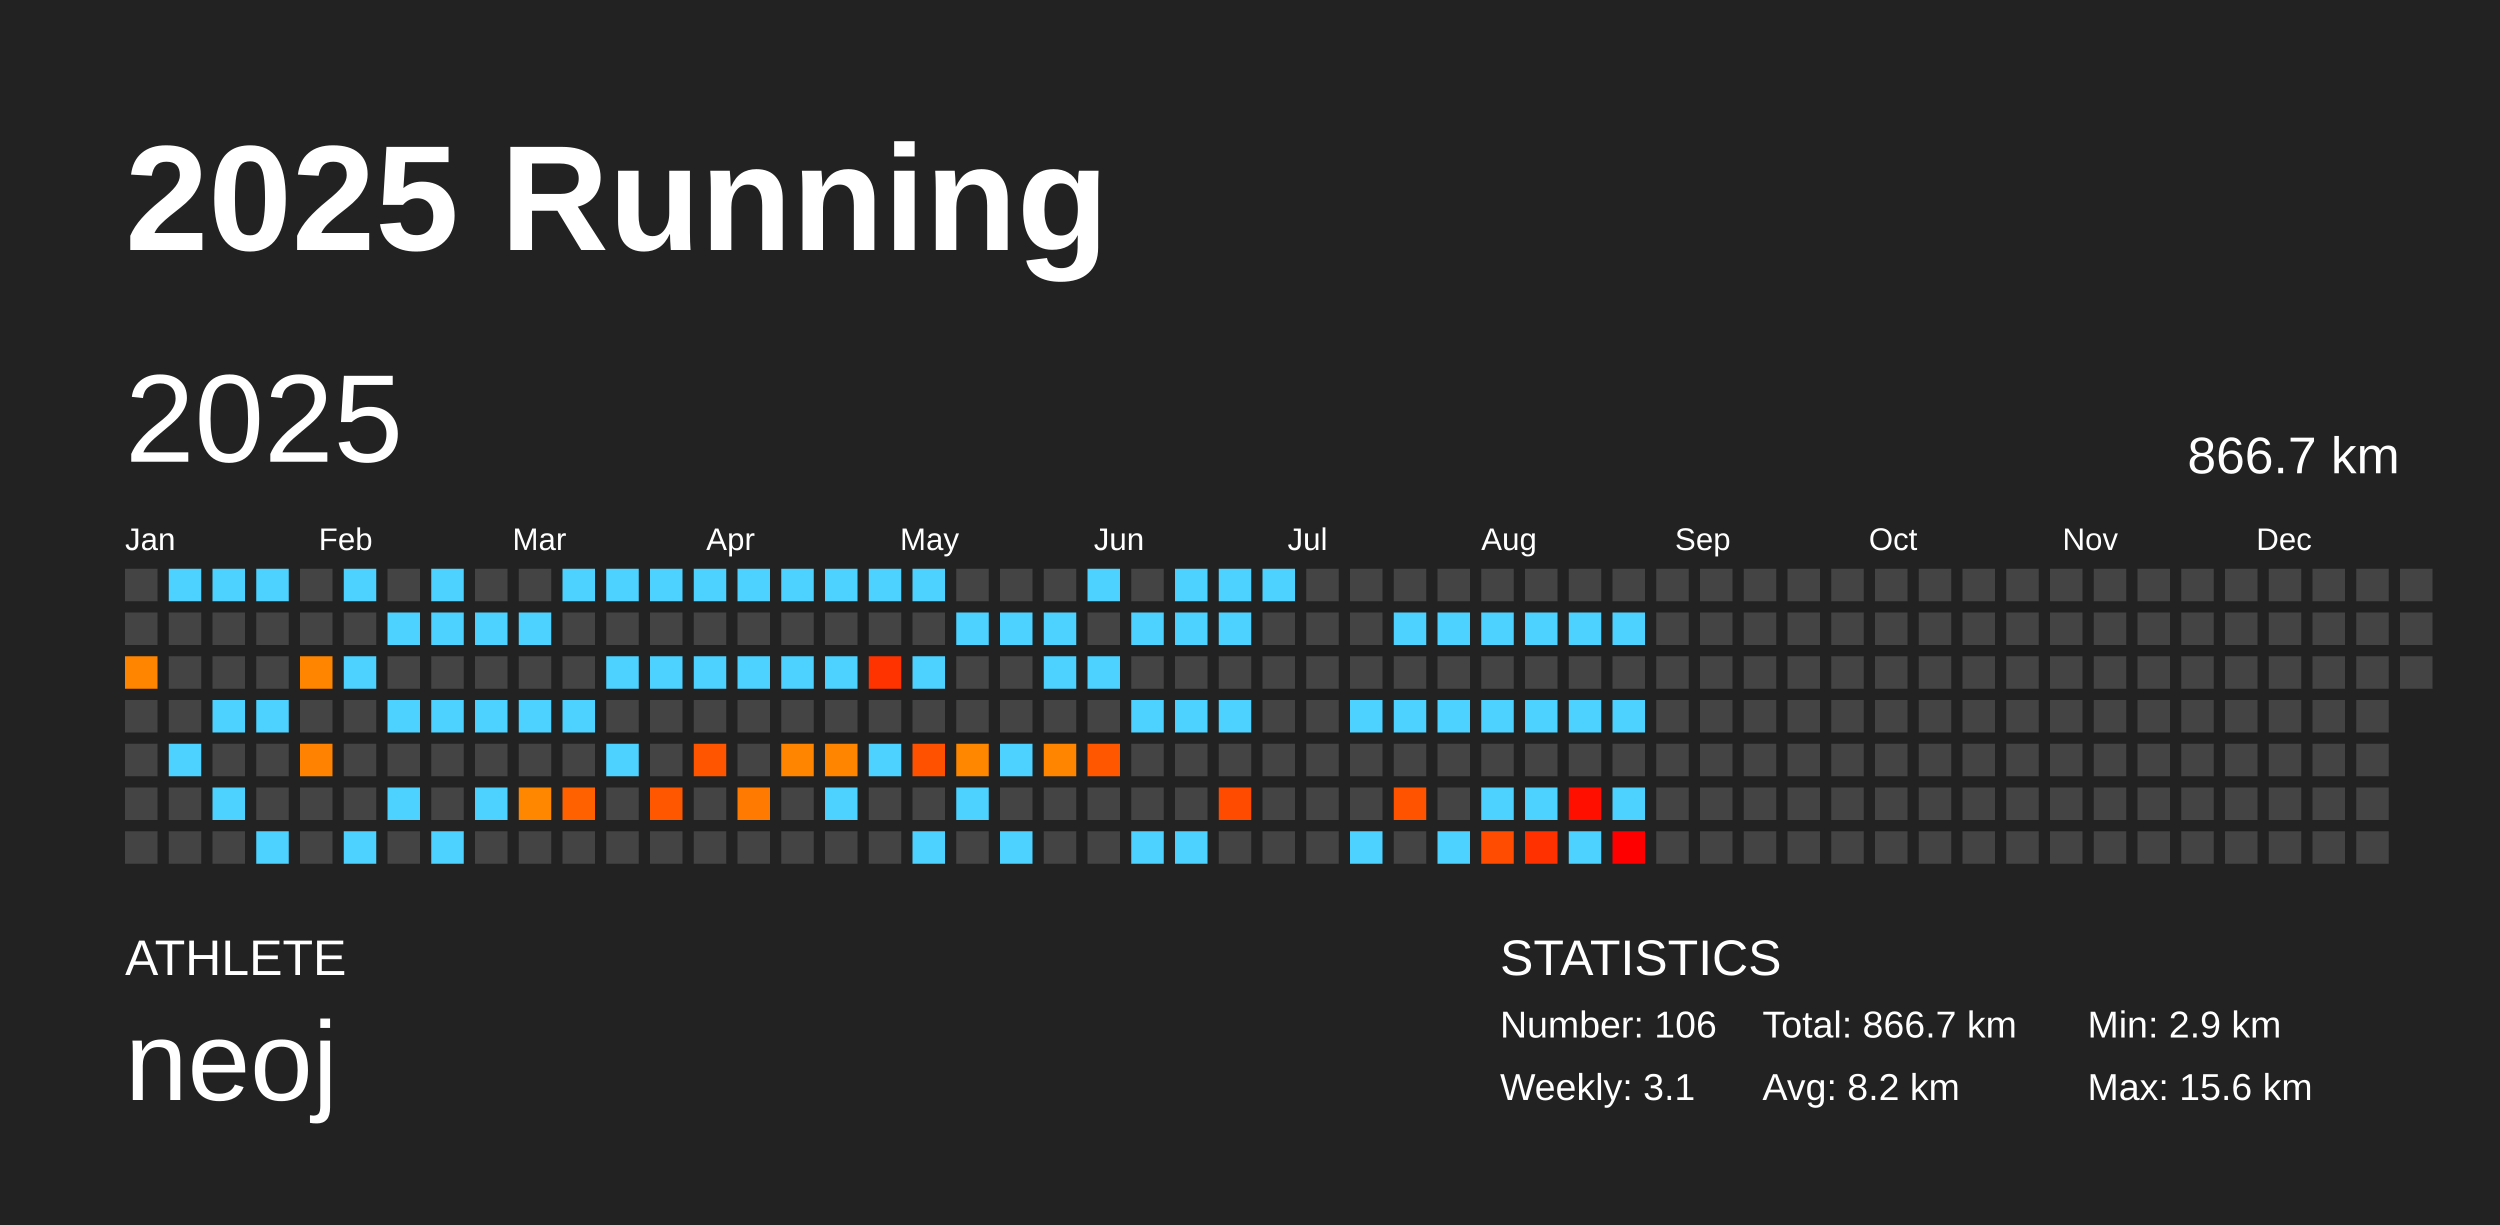
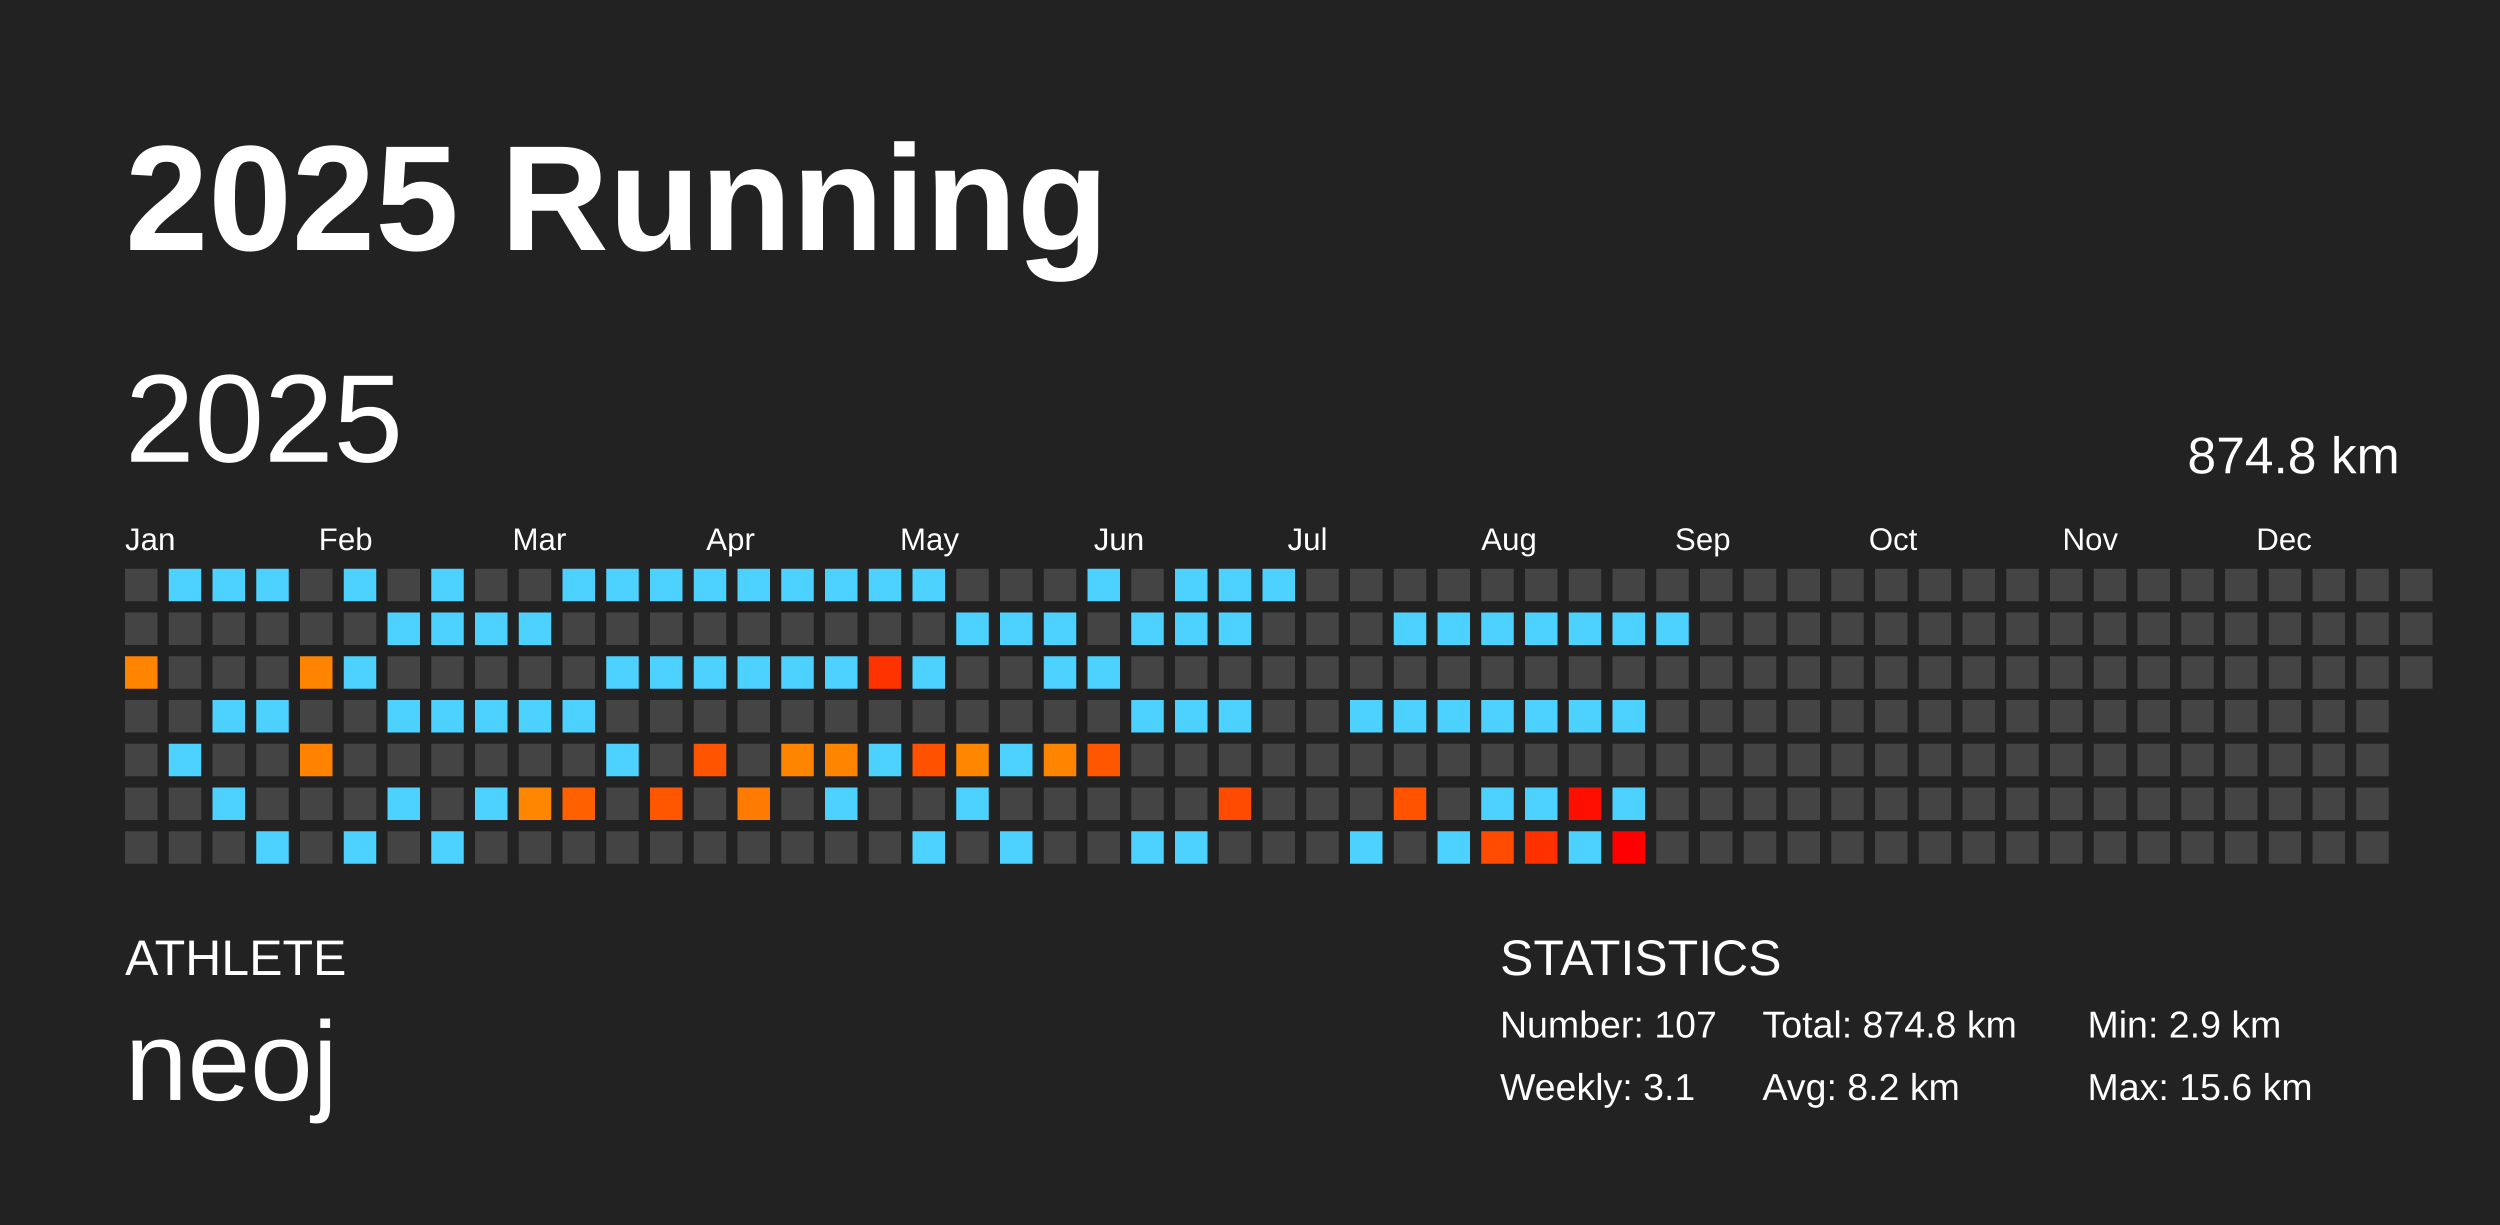
<svg xmlns="http://www.w3.org/2000/svg" baseProfile="full" height="98mm" version="1.1" viewBox="0,0,200,98" width="200mm">
  <defs />
  <rect fill="#222222" height="98" width="200" x="0" y="0" />
  <text fill="#FFFFFF" style="font-size:12px; font-family:Arial; font-weight:bold;" x="10" y="20">2025 Running</text>
  <text fill="#FFFFFF" style="font-size:4px; font-family:Arial" x="10" y="78">ATHLETE</text>
  <text fill="#FFFFFF" style="font-size:9px; font-family:Arial" x="10" y="88">neoj</text>
  <text fill="#FFFFFF" style="font-size:4px; font-family:Arial" x="120" y="78">STATISTICS</text>
-   <text fill="#FFFFFF" style="font-size:3px; font-family:Arial" x="120" y="83">Number: 106</text>
+   <text fill="#FFFFFF" style="font-size:3px; font-family:Arial" x="120" y="83">Number: 107</text>
  <text fill="#FFFFFF" style="font-size:3px; font-family:Arial" x="120" y="88">Weekly: 3.1</text>
-   <text fill="#FFFFFF" style="font-size:3px; font-family:Arial" x="141" y="83">Total: 866.7 km</text>
+   <text fill="#FFFFFF" style="font-size:3px; font-family:Arial" x="141" y="83">Total: 874.8 km</text>
  <text fill="#FFFFFF" style="font-size:3px; font-family:Arial" x="141" y="88">Avg: 8.2 km</text>
  <text fill="#FFFFFF" style="font-size:3px; font-family:Arial" x="167" y="83">Min: 2.9 km</text>
  <text fill="#FFFFFF" style="font-size:3px; font-family:Arial" x="167" y="88">Max: 15.6 km</text>
  <text dominant-baseline="hanging" fill="#FFFFFF" style="font-size:10.0px; font-family:Arial;" x="10" y="30">2025</text>
-   <text dominant-baseline="hanging" fill="#FFFFFF" style="font-size:4.125px; font-family:Arial;" x="175" y="35">866.7 km</text>
+   <text dominant-baseline="hanging" fill="#FFFFFF" style="font-size:4.125px; font-family:Arial;" x="175" y="35">874.8 km</text>
  <text fill="#FFFFFF" style="font-size:2.5px; font-family:Arial" x="10.0" y="44">Jan</text>
  <text fill="#FFFFFF" style="font-size:2.5px; font-family:Arial" x="25.5" y="44">Feb</text>
  <text fill="#FFFFFF" style="font-size:2.5px; font-family:Arial" x="41.0" y="44">Mar</text>
  <text fill="#FFFFFF" style="font-size:2.5px; font-family:Arial" x="56.5" y="44">Apr</text>
  <text fill="#FFFFFF" style="font-size:2.5px; font-family:Arial" x="72.0" y="44">May</text>
  <text fill="#FFFFFF" style="font-size:2.5px; font-family:Arial" x="87.5" y="44">Jun</text>
  <text fill="#FFFFFF" style="font-size:2.5px; font-family:Arial" x="103.0" y="44">Jul</text>
  <text fill="#FFFFFF" style="font-size:2.5px; font-family:Arial" x="118.5" y="44">Aug</text>
  <text fill="#FFFFFF" style="font-size:2.5px; font-family:Arial" x="134.0" y="44">Sep</text>
  <text fill="#FFFFFF" style="font-size:2.5px; font-family:Arial" x="149.5" y="44">Oct</text>
  <text fill="#FFFFFF" style="font-size:2.5px; font-family:Arial" x="165.0" y="44">Nov</text>
  <text fill="#FFFFFF" style="font-size:2.5px; font-family:Arial" x="180.5" y="44">Dec</text>
  <rect fill="#444444" height="2.6" width="2.6" x="10.0" y="45.5" />
  <rect fill="#444444" height="2.6" width="2.6" x="10.0" y="49.0" />
  <rect fill="#ff8400" height="2.6" width="2.6" x="10.0" y="52.5" />
  <rect fill="#444444" height="2.6" width="2.6" x="10.0" y="56.0" />
  <rect fill="#444444" height="2.6" width="2.6" x="10.0" y="59.5" />
  <rect fill="#444444" height="2.6" width="2.6" x="10.0" y="63.0" />
  <rect fill="#444444" height="2.6" width="2.6" x="10.0" y="66.5" />
  <rect fill="#4dd2ff" height="2.6" width="2.6" x="13.5" y="45.5" />
  <rect fill="#444444" height="2.6" width="2.6" x="13.5" y="49.0" />
  <rect fill="#444444" height="2.6" width="2.6" x="13.5" y="52.5" />
  <rect fill="#444444" height="2.6" width="2.6" x="13.5" y="56.0" />
  <rect fill="#4dd2ff" height="2.6" width="2.6" x="13.5" y="59.5" />
  <rect fill="#444444" height="2.6" width="2.6" x="13.5" y="63.0" />
  <rect fill="#444444" height="2.6" width="2.6" x="13.5" y="66.5" />
  <rect fill="#4dd2ff" height="2.6" width="2.6" x="17.0" y="45.5" />
  <rect fill="#444444" height="2.6" width="2.6" x="17.0" y="49.0" />
  <rect fill="#444444" height="2.6" width="2.6" x="17.0" y="52.5" />
  <rect fill="#4dd2ff" height="2.6" width="2.6" x="17.0" y="56.0" />
  <rect fill="#444444" height="2.6" width="2.6" x="17.0" y="59.5" />
  <rect fill="#4dd2ff" height="2.6" width="2.6" x="17.0" y="63.0" />
  <rect fill="#444444" height="2.6" width="2.6" x="17.0" y="66.5" />
  <rect fill="#4dd2ff" height="2.6" width="2.6" x="20.5" y="45.5" />
  <rect fill="#444444" height="2.6" width="2.6" x="20.5" y="49.0" />
  <rect fill="#444444" height="2.6" width="2.6" x="20.5" y="52.5" />
  <rect fill="#4dd2ff" height="2.6" width="2.6" x="20.5" y="56.0" />
  <rect fill="#444444" height="2.6" width="2.6" x="20.5" y="59.5" />
  <rect fill="#444444" height="2.6" width="2.6" x="20.5" y="63.0" />
  <rect fill="#4dd2ff" height="2.6" width="2.6" x="20.5" y="66.5" />
  <rect fill="#444444" height="2.6" width="2.6" x="24.0" y="45.5" />
  <rect fill="#444444" height="2.6" width="2.6" x="24.0" y="49.0" />
  <rect fill="#ff8500" height="2.6" width="2.6" x="24.0" y="52.5" />
  <rect fill="#444444" height="2.6" width="2.6" x="24.0" y="56.0" />
  <rect fill="#ff8200" height="2.6" width="2.6" x="24.0" y="59.5" />
  <rect fill="#444444" height="2.6" width="2.6" x="24.0" y="63.0" />
  <rect fill="#444444" height="2.6" width="2.6" x="24.0" y="66.5" />
  <rect fill="#4dd2ff" height="2.6" width="2.6" x="27.5" y="45.5" />
  <rect fill="#444444" height="2.6" width="2.6" x="27.5" y="49.0" />
  <rect fill="#4dd2ff" height="2.6" width="2.6" x="27.5" y="52.5" />
  <rect fill="#444444" height="2.6" width="2.6" x="27.5" y="56.0" />
  <rect fill="#444444" height="2.6" width="2.6" x="27.5" y="59.5" />
  <rect fill="#444444" height="2.6" width="2.6" x="27.5" y="63.0" />
  <rect fill="#4dd2ff" height="2.6" width="2.6" x="27.5" y="66.5" />
  <rect fill="#444444" height="2.6" width="2.6" x="31.0" y="45.5" />
  <rect fill="#4dd2ff" height="2.6" width="2.6" x="31.0" y="49.0" />
  <rect fill="#444444" height="2.6" width="2.6" x="31.0" y="52.5" />
  <rect fill="#4dd2ff" height="2.6" width="2.6" x="31.0" y="56.0" />
  <rect fill="#444444" height="2.6" width="2.6" x="31.0" y="59.5" />
  <rect fill="#4dd2ff" height="2.6" width="2.6" x="31.0" y="63.0" />
  <rect fill="#444444" height="2.6" width="2.6" x="31.0" y="66.5" />
  <rect fill="#4dd2ff" height="2.6" width="2.6" x="34.5" y="45.5" />
  <rect fill="#4dd2ff" height="2.6" width="2.6" x="34.5" y="49.0" />
  <rect fill="#444444" height="2.6" width="2.6" x="34.5" y="52.5" />
  <rect fill="#4dd2ff" height="2.6" width="2.6" x="34.5" y="56.0" />
  <rect fill="#444444" height="2.6" width="2.6" x="34.5" y="59.5" />
  <rect fill="#444444" height="2.6" width="2.6" x="34.5" y="63.0" />
  <rect fill="#4dd2ff" height="2.6" width="2.6" x="34.5" y="66.5" />
  <rect fill="#444444" height="2.6" width="2.6" x="38.0" y="45.5" />
  <rect fill="#4dd2ff" height="2.6" width="2.6" x="38.0" y="49.0" />
  <rect fill="#444444" height="2.6" width="2.6" x="38.0" y="52.5" />
  <rect fill="#4dd2ff" height="2.6" width="2.6" x="38.0" y="56.0" />
  <rect fill="#444444" height="2.6" width="2.6" x="38.0" y="59.5" />
  <rect fill="#4dd2ff" height="2.6" width="2.6" x="38.0" y="63.0" />
  <rect fill="#444444" height="2.6" width="2.6" x="38.0" y="66.5" />
  <rect fill="#444444" height="2.6" width="2.6" x="41.5" y="45.5" />
  <rect fill="#4dd2ff" height="2.6" width="2.6" x="41.5" y="49.0" />
  <rect fill="#444444" height="2.6" width="2.6" x="41.5" y="52.5" />
  <rect fill="#4dd2ff" height="2.6" width="2.6" x="41.5" y="56.0" />
  <rect fill="#444444" height="2.6" width="2.6" x="41.5" y="59.5" />
  <rect fill="#ff8700" height="2.6" width="2.6" x="41.5" y="63.0" />
  <rect fill="#444444" height="2.6" width="2.6" x="41.5" y="66.5" />
  <rect fill="#4dd2ff" height="2.6" width="2.6" x="45.0" y="45.5" />
  <rect fill="#444444" height="2.6" width="2.6" x="45.0" y="49.0" />
  <rect fill="#444444" height="2.6" width="2.6" x="45.0" y="52.5" />
  <rect fill="#4dd2ff" height="2.6" width="2.6" x="45.0" y="56.0" />
  <rect fill="#444444" height="2.6" width="2.6" x="45.0" y="59.5" />
  <rect fill="#ff6100" height="2.6" width="2.6" x="45.0" y="63.0" />
  <rect fill="#444444" height="2.6" width="2.6" x="45.0" y="66.5" />
  <rect fill="#4dd2ff" height="2.6" width="2.6" x="48.5" y="45.5" />
  <rect fill="#444444" height="2.6" width="2.6" x="48.5" y="49.0" />
  <rect fill="#4dd2ff" height="2.6" width="2.6" x="48.5" y="52.5" />
  <rect fill="#444444" height="2.6" width="2.6" x="48.5" y="56.0" />
  <rect fill="#4dd2ff" height="2.6" width="2.6" x="48.5" y="59.5" />
  <rect fill="#444444" height="2.6" width="2.6" x="48.5" y="63.0" />
  <rect fill="#444444" height="2.6" width="2.6" x="48.5" y="66.5" />
  <rect fill="#4dd2ff" height="2.6" width="2.6" x="52.0" y="45.5" />
  <rect fill="#444444" height="2.6" width="2.6" x="52.0" y="49.0" />
  <rect fill="#4dd2ff" height="2.6" width="2.6" x="52.0" y="52.5" />
  <rect fill="#444444" height="2.6" width="2.6" x="52.0" y="56.0" />
  <rect fill="#444444" height="2.6" width="2.6" x="52.0" y="59.5" />
  <rect fill="#ff5700" height="2.6" width="2.6" x="52.0" y="63.0" />
  <rect fill="#444444" height="2.6" width="2.6" x="52.0" y="66.5" />
  <rect fill="#4dd2ff" height="2.6" width="2.6" x="55.5" y="45.5" />
  <rect fill="#444444" height="2.6" width="2.6" x="55.5" y="49.0" />
  <rect fill="#4dd2ff" height="2.6" width="2.6" x="55.5" y="52.5" />
  <rect fill="#444444" height="2.6" width="2.6" x="55.5" y="56.0" />
  <rect fill="#ff5400" height="2.6" width="2.6" x="55.5" y="59.5" />
  <rect fill="#444444" height="2.6" width="2.6" x="55.5" y="63.0" />
  <rect fill="#444444" height="2.6" width="2.6" x="55.5" y="66.5" />
  <rect fill="#4dd2ff" height="2.6" width="2.6" x="59.0" y="45.5" />
  <rect fill="#444444" height="2.6" width="2.6" x="59.0" y="49.0" />
  <rect fill="#4dd2ff" height="2.6" width="2.6" x="59.0" y="52.5" />
  <rect fill="#444444" height="2.6" width="2.6" x="59.0" y="56.0" />
  <rect fill="#444444" height="2.6" width="2.6" x="59.0" y="59.5" />
  <rect fill="#ff7a00" height="2.6" width="2.6" x="59.0" y="63.0" />
  <rect fill="#444444" height="2.6" width="2.6" x="59.0" y="66.5" />
  <rect fill="#4dd2ff" height="2.6" width="2.6" x="62.5" y="45.5" />
  <rect fill="#444444" height="2.6" width="2.6" x="62.5" y="49.0" />
  <rect fill="#4dd2ff" height="2.6" width="2.6" x="62.5" y="52.5" />
  <rect fill="#444444" height="2.6" width="2.6" x="62.5" y="56.0" />
  <rect fill="#ff8500" height="2.6" width="2.6" x="62.5" y="59.5" />
  <rect fill="#444444" height="2.6" width="2.6" x="62.5" y="63.0" />
  <rect fill="#444444" height="2.6" width="2.6" x="62.5" y="66.5" />
  <rect fill="#4dd2ff" height="2.6" width="2.6" x="66.0" y="45.5" />
  <rect fill="#444444" height="2.6" width="2.6" x="66.0" y="49.0" />
  <rect fill="#4dd2ff" height="2.6" width="2.6" x="66.0" y="52.5" />
  <rect fill="#444444" height="2.6" width="2.6" x="66.0" y="56.0" />
  <rect fill="#ff8500" height="2.6" width="2.6" x="66.0" y="59.5" />
  <rect fill="#4dd2ff" height="2.6" width="2.6" x="66.0" y="63.0" />
  <rect fill="#444444" height="2.6" width="2.6" x="66.0" y="66.5" />
  <rect fill="#4dd2ff" height="2.6" width="2.6" x="69.5" y="45.5" />
  <rect fill="#444444" height="2.6" width="2.6" x="69.5" y="49.0" />
  <rect fill="#ff3300" height="2.6" width="2.6" x="69.5" y="52.5" />
  <rect fill="#444444" height="2.6" width="2.6" x="69.5" y="56.0" />
  <rect fill="#4dd2ff" height="2.6" width="2.6" x="69.5" y="59.5" />
  <rect fill="#444444" height="2.6" width="2.6" x="69.5" y="63.0" />
  <rect fill="#444444" height="2.6" width="2.6" x="69.5" y="66.5" />
  <rect fill="#4dd2ff" height="2.6" width="2.6" x="73.0" y="45.5" />
  <rect fill="#444444" height="2.6" width="2.6" x="73.0" y="49.0" />
  <rect fill="#4dd2ff" height="2.6" width="2.6" x="73.0" y="52.5" />
  <rect fill="#444444" height="2.6" width="2.6" x="73.0" y="56.0" />
  <rect fill="#ff5100" height="2.6" width="2.6" x="73.0" y="59.5" />
  <rect fill="#444444" height="2.6" width="2.6" x="73.0" y="63.0" />
  <rect fill="#4dd2ff" height="2.6" width="2.6" x="73.0" y="66.5" />
  <rect fill="#444444" height="2.6" width="2.6" x="76.5" y="45.5" />
  <rect fill="#4dd2ff" height="2.6" width="2.6" x="76.5" y="49.0" />
  <rect fill="#444444" height="2.6" width="2.6" x="76.5" y="52.5" />
  <rect fill="#444444" height="2.6" width="2.6" x="76.5" y="56.0" />
  <rect fill="#ff8700" height="2.6" width="2.6" x="76.5" y="59.5" />
  <rect fill="#4dd2ff" height="2.6" width="2.6" x="76.5" y="63.0" />
  <rect fill="#444444" height="2.6" width="2.6" x="76.5" y="66.5" />
  <rect fill="#444444" height="2.6" width="2.6" x="80.0" y="45.5" />
  <rect fill="#4dd2ff" height="2.6" width="2.6" x="80.0" y="49.0" />
  <rect fill="#444444" height="2.6" width="2.6" x="80.0" y="52.5" />
  <rect fill="#444444" height="2.6" width="2.6" x="80.0" y="56.0" />
  <rect fill="#4dd2ff" height="2.6" width="2.6" x="80.0" y="59.5" />
  <rect fill="#444444" height="2.6" width="2.6" x="80.0" y="63.0" />
  <rect fill="#4dd2ff" height="2.6" width="2.6" x="80.0" y="66.5" />
  <rect fill="#444444" height="2.6" width="2.6" x="83.5" y="45.5" />
  <rect fill="#4dd2ff" height="2.6" width="2.6" x="83.5" y="49.0" />
  <rect fill="#4dd2ff" height="2.6" width="2.6" x="83.5" y="52.5" />
  <rect fill="#444444" height="2.6" width="2.6" x="83.5" y="56.0" />
  <rect fill="#ff8500" height="2.6" width="2.6" x="83.5" y="59.5" />
  <rect fill="#444444" height="2.6" width="2.6" x="83.5" y="63.0" />
  <rect fill="#444444" height="2.6" width="2.6" x="83.5" y="66.5" />
  <rect fill="#4dd2ff" height="2.6" width="2.6" x="87.0" y="45.5" />
  <rect fill="#444444" height="2.6" width="2.6" x="87.0" y="49.0" />
  <rect fill="#4dd2ff" height="2.6" width="2.6" x="87.0" y="52.5" />
  <rect fill="#444444" height="2.6" width="2.6" x="87.0" y="56.0" />
  <rect fill="#ff5700" height="2.6" width="2.6" x="87.0" y="59.5" />
  <rect fill="#444444" height="2.6" width="2.6" x="87.0" y="63.0" />
  <rect fill="#444444" height="2.6" width="2.6" x="87.0" y="66.5" />
  <rect fill="#444444" height="2.6" width="2.6" x="90.5" y="45.5" />
  <rect fill="#4dd2ff" height="2.6" width="2.6" x="90.5" y="49.0" />
  <rect fill="#444444" height="2.6" width="2.6" x="90.5" y="52.5" />
  <rect fill="#4dd2ff" height="2.6" width="2.6" x="90.5" y="56.0" />
  <rect fill="#444444" height="2.6" width="2.6" x="90.5" y="59.5" />
  <rect fill="#444444" height="2.6" width="2.6" x="90.5" y="63.0" />
  <rect fill="#4dd2ff" height="2.6" width="2.6" x="90.5" y="66.5" />
  <rect fill="#4dd2ff" height="2.6" width="2.6" x="94.0" y="45.5" />
  <rect fill="#4dd2ff" height="2.6" width="2.6" x="94.0" y="49.0" />
  <rect fill="#444444" height="2.6" width="2.6" x="94.0" y="52.5" />
  <rect fill="#4dd2ff" height="2.6" width="2.6" x="94.0" y="56.0" />
  <rect fill="#444444" height="2.6" width="2.6" x="94.0" y="59.5" />
  <rect fill="#444444" height="2.6" width="2.6" x="94.0" y="63.0" />
  <rect fill="#4dd2ff" height="2.6" width="2.6" x="94.0" y="66.5" />
  <rect fill="#4dd2ff" height="2.6" width="2.6" x="97.5" y="45.5" />
  <rect fill="#4dd2ff" height="2.6" width="2.6" x="97.5" y="49.0" />
  <rect fill="#444444" height="2.6" width="2.6" x="97.5" y="52.5" />
  <rect fill="#4dd2ff" height="2.6" width="2.6" x="97.5" y="56.0" />
  <rect fill="#444444" height="2.6" width="2.6" x="97.5" y="59.5" />
  <rect fill="#ff4b00" height="2.6" width="2.6" x="97.5" y="63.0" />
  <rect fill="#444444" height="2.6" width="2.6" x="97.5" y="66.5" />
  <rect fill="#4dd2ff" height="2.6" width="2.6" x="101.0" y="45.5" />
  <rect fill="#444444" height="2.6" width="2.6" x="101.0" y="49.0" />
  <rect fill="#444444" height="2.6" width="2.6" x="101.0" y="52.5" />
  <rect fill="#444444" height="2.6" width="2.6" x="101.0" y="56.0" />
  <rect fill="#444444" height="2.6" width="2.6" x="101.0" y="59.5" />
  <rect fill="#444444" height="2.6" width="2.6" x="101.0" y="63.0" />
  <rect fill="#444444" height="2.6" width="2.6" x="101.0" y="66.5" />
  <rect fill="#444444" height="2.6" width="2.6" x="104.5" y="45.5" />
  <rect fill="#444444" height="2.6" width="2.6" x="104.5" y="49.0" />
  <rect fill="#444444" height="2.6" width="2.6" x="104.5" y="52.5" />
  <rect fill="#444444" height="2.6" width="2.6" x="104.5" y="56.0" />
  <rect fill="#444444" height="2.6" width="2.6" x="104.5" y="59.5" />
  <rect fill="#444444" height="2.6" width="2.6" x="104.5" y="63.0" />
  <rect fill="#444444" height="2.6" width="2.6" x="104.5" y="66.5" />
  <rect fill="#444444" height="2.6" width="2.6" x="108.0" y="45.5" />
  <rect fill="#444444" height="2.6" width="2.6" x="108.0" y="49.0" />
  <rect fill="#444444" height="2.6" width="2.6" x="108.0" y="52.5" />
  <rect fill="#4dd2ff" height="2.6" width="2.6" x="108.0" y="56.0" />
  <rect fill="#444444" height="2.6" width="2.6" x="108.0" y="59.5" />
  <rect fill="#444444" height="2.6" width="2.6" x="108.0" y="63.0" />
  <rect fill="#4dd2ff" height="2.6" width="2.6" x="108.0" y="66.5" />
  <rect fill="#444444" height="2.6" width="2.6" x="111.5" y="45.5" />
  <rect fill="#4dd2ff" height="2.6" width="2.6" x="111.5" y="49.0" />
  <rect fill="#444444" height="2.6" width="2.6" x="111.5" y="52.5" />
  <rect fill="#4dd2ff" height="2.6" width="2.6" x="111.5" y="56.0" />
  <rect fill="#444444" height="2.6" width="2.6" x="111.5" y="59.5" />
  <rect fill="#ff5300" height="2.6" width="2.6" x="111.5" y="63.0" />
  <rect fill="#444444" height="2.6" width="2.6" x="111.5" y="66.5" />
  <rect fill="#444444" height="2.6" width="2.6" x="115.0" y="45.5" />
  <rect fill="#4dd2ff" height="2.6" width="2.6" x="115.0" y="49.0" />
  <rect fill="#444444" height="2.6" width="2.6" x="115.0" y="52.5" />
  <rect fill="#4dd2ff" height="2.6" width="2.6" x="115.0" y="56.0" />
  <rect fill="#444444" height="2.6" width="2.6" x="115.0" y="59.5" />
  <rect fill="#444444" height="2.6" width="2.6" x="115.0" y="63.0" />
  <rect fill="#4dd2ff" height="2.6" width="2.6" x="115.0" y="66.5" />
  <rect fill="#444444" height="2.6" width="2.6" x="118.5" y="45.5" />
  <rect fill="#4dd2ff" height="2.6" width="2.6" x="118.5" y="49.0" />
  <rect fill="#444444" height="2.6" width="2.6" x="118.5" y="52.5" />
  <rect fill="#4dd2ff" height="2.6" width="2.6" x="118.5" y="56.0" />
  <rect fill="#444444" height="2.6" width="2.6" x="118.5" y="59.5" />
  <rect fill="#4dd2ff" height="2.6" width="2.6" x="118.5" y="63.0" />
  <rect fill="#ff4c00" height="2.6" width="2.6" x="118.5" y="66.5" />
  <rect fill="#444444" height="2.6" width="2.6" x="122.0" y="45.5" />
  <rect fill="#4dd2ff" height="2.6" width="2.6" x="122.0" y="49.0" />
  <rect fill="#444444" height="2.6" width="2.6" x="122.0" y="52.5" />
  <rect fill="#4dd2ff" height="2.6" width="2.6" x="122.0" y="56.0" />
  <rect fill="#444444" height="2.6" width="2.6" x="122.0" y="59.5" />
  <rect fill="#4dd2ff" height="2.6" width="2.6" x="122.0" y="63.0" />
  <rect fill="#ff3100" height="2.6" width="2.6" x="122.0" y="66.5" />
  <rect fill="#444444" height="2.6" width="2.6" x="125.5" y="45.5" />
  <rect fill="#4dd2ff" height="2.6" width="2.6" x="125.5" y="49.0" />
  <rect fill="#444444" height="2.6" width="2.6" x="125.5" y="52.5" />
  <rect fill="#4dd2ff" height="2.6" width="2.6" x="125.5" y="56.0" />
  <rect fill="#444444" height="2.6" width="2.6" x="125.5" y="59.5" />
  <rect fill="#ff0f00" height="2.6" width="2.6" x="125.5" y="63.0" />
  <rect fill="#4dd2ff" height="2.6" width="2.6" x="125.5" y="66.5" />
  <rect fill="#444444" height="2.6" width="2.6" x="129.0" y="45.5" />
  <rect fill="#4dd2ff" height="2.6" width="2.6" x="129.0" y="49.0" />
  <rect fill="#444444" height="2.6" width="2.6" x="129.0" y="52.5" />
  <rect fill="#4dd2ff" height="2.6" width="2.6" x="129.0" y="56.0" />
  <rect fill="#444444" height="2.6" width="2.6" x="129.0" y="59.5" />
  <rect fill="#4dd2ff" height="2.6" width="2.6" x="129.0" y="63.0" />
  <rect fill="#ff0000" height="2.6" width="2.6" x="129.0" y="66.5" />
  <rect fill="#444444" height="2.6" width="2.6" x="132.5" y="45.5" />
-   <rect fill="#444444" height="2.6" width="2.6" x="132.5" y="49.0" />
+   <rect fill="#4dd2ff" height="2.6" width="2.6" x="132.5" y="49.0" />
  <rect fill="#444444" height="2.6" width="2.6" x="132.5" y="52.5" />
  <rect fill="#444444" height="2.6" width="2.6" x="132.5" y="56.0" />
  <rect fill="#444444" height="2.6" width="2.6" x="132.5" y="59.5" />
  <rect fill="#444444" height="2.6" width="2.6" x="132.5" y="63.0" />
  <rect fill="#444444" height="2.6" width="2.6" x="132.5" y="66.5" />
  <rect fill="#444444" height="2.6" width="2.6" x="136.0" y="45.5" />
  <rect fill="#444444" height="2.6" width="2.6" x="136.0" y="49.0" />
  <rect fill="#444444" height="2.6" width="2.6" x="136.0" y="52.5" />
  <rect fill="#444444" height="2.6" width="2.6" x="136.0" y="56.0" />
  <rect fill="#444444" height="2.6" width="2.6" x="136.0" y="59.5" />
  <rect fill="#444444" height="2.6" width="2.6" x="136.0" y="63.0" />
  <rect fill="#444444" height="2.6" width="2.6" x="136.0" y="66.5" />
  <rect fill="#444444" height="2.6" width="2.6" x="139.5" y="45.5" />
  <rect fill="#444444" height="2.6" width="2.6" x="139.5" y="49.0" />
  <rect fill="#444444" height="2.6" width="2.6" x="139.5" y="52.5" />
  <rect fill="#444444" height="2.6" width="2.6" x="139.5" y="56.0" />
  <rect fill="#444444" height="2.6" width="2.6" x="139.5" y="59.5" />
  <rect fill="#444444" height="2.6" width="2.6" x="139.5" y="63.0" />
  <rect fill="#444444" height="2.6" width="2.6" x="139.5" y="66.5" />
  <rect fill="#444444" height="2.6" width="2.6" x="143.0" y="45.5" />
  <rect fill="#444444" height="2.6" width="2.6" x="143.0" y="49.0" />
  <rect fill="#444444" height="2.6" width="2.6" x="143.0" y="52.5" />
  <rect fill="#444444" height="2.6" width="2.6" x="143.0" y="56.0" />
  <rect fill="#444444" height="2.6" width="2.6" x="143.0" y="59.5" />
  <rect fill="#444444" height="2.6" width="2.6" x="143.0" y="63.0" />
  <rect fill="#444444" height="2.6" width="2.6" x="143.0" y="66.5" />
  <rect fill="#444444" height="2.6" width="2.6" x="146.5" y="45.5" />
  <rect fill="#444444" height="2.6" width="2.6" x="146.5" y="49.0" />
  <rect fill="#444444" height="2.6" width="2.6" x="146.5" y="52.5" />
  <rect fill="#444444" height="2.6" width="2.6" x="146.5" y="56.0" />
  <rect fill="#444444" height="2.6" width="2.6" x="146.5" y="59.5" />
  <rect fill="#444444" height="2.6" width="2.6" x="146.5" y="63.0" />
  <rect fill="#444444" height="2.6" width="2.6" x="146.5" y="66.5" />
  <rect fill="#444444" height="2.6" width="2.6" x="150.0" y="45.5" />
  <rect fill="#444444" height="2.6" width="2.6" x="150.0" y="49.0" />
  <rect fill="#444444" height="2.6" width="2.6" x="150.0" y="52.5" />
  <rect fill="#444444" height="2.6" width="2.6" x="150.0" y="56.0" />
  <rect fill="#444444" height="2.6" width="2.6" x="150.0" y="59.5" />
  <rect fill="#444444" height="2.6" width="2.6" x="150.0" y="63.0" />
  <rect fill="#444444" height="2.6" width="2.6" x="150.0" y="66.5" />
  <rect fill="#444444" height="2.6" width="2.6" x="153.5" y="45.5" />
  <rect fill="#444444" height="2.6" width="2.6" x="153.5" y="49.0" />
  <rect fill="#444444" height="2.6" width="2.6" x="153.5" y="52.5" />
  <rect fill="#444444" height="2.6" width="2.6" x="153.5" y="56.0" />
  <rect fill="#444444" height="2.6" width="2.6" x="153.5" y="59.5" />
  <rect fill="#444444" height="2.6" width="2.6" x="153.5" y="63.0" />
  <rect fill="#444444" height="2.6" width="2.6" x="153.5" y="66.5" />
  <rect fill="#444444" height="2.6" width="2.6" x="157.0" y="45.5" />
  <rect fill="#444444" height="2.6" width="2.6" x="157.0" y="49.0" />
  <rect fill="#444444" height="2.6" width="2.6" x="157.0" y="52.5" />
  <rect fill="#444444" height="2.6" width="2.6" x="157.0" y="56.0" />
  <rect fill="#444444" height="2.6" width="2.6" x="157.0" y="59.5" />
  <rect fill="#444444" height="2.6" width="2.6" x="157.0" y="63.0" />
  <rect fill="#444444" height="2.6" width="2.6" x="157.0" y="66.5" />
  <rect fill="#444444" height="2.6" width="2.6" x="160.5" y="45.5" />
  <rect fill="#444444" height="2.6" width="2.6" x="160.5" y="49.0" />
  <rect fill="#444444" height="2.6" width="2.6" x="160.5" y="52.5" />
  <rect fill="#444444" height="2.6" width="2.6" x="160.5" y="56.0" />
  <rect fill="#444444" height="2.6" width="2.6" x="160.5" y="59.5" />
  <rect fill="#444444" height="2.6" width="2.6" x="160.5" y="63.0" />
  <rect fill="#444444" height="2.6" width="2.6" x="160.5" y="66.5" />
  <rect fill="#444444" height="2.6" width="2.6" x="164.0" y="45.5" />
  <rect fill="#444444" height="2.6" width="2.6" x="164.0" y="49.0" />
  <rect fill="#444444" height="2.6" width="2.6" x="164.0" y="52.5" />
  <rect fill="#444444" height="2.6" width="2.6" x="164.0" y="56.0" />
  <rect fill="#444444" height="2.6" width="2.6" x="164.0" y="59.5" />
  <rect fill="#444444" height="2.6" width="2.6" x="164.0" y="63.0" />
  <rect fill="#444444" height="2.6" width="2.6" x="164.0" y="66.5" />
  <rect fill="#444444" height="2.6" width="2.6" x="167.5" y="45.5" />
  <rect fill="#444444" height="2.6" width="2.6" x="167.5" y="49.0" />
  <rect fill="#444444" height="2.6" width="2.6" x="167.5" y="52.5" />
  <rect fill="#444444" height="2.6" width="2.6" x="167.5" y="56.0" />
  <rect fill="#444444" height="2.6" width="2.6" x="167.5" y="59.5" />
  <rect fill="#444444" height="2.6" width="2.6" x="167.5" y="63.0" />
  <rect fill="#444444" height="2.6" width="2.6" x="167.5" y="66.5" />
  <rect fill="#444444" height="2.6" width="2.6" x="171.0" y="45.5" />
  <rect fill="#444444" height="2.6" width="2.6" x="171.0" y="49.0" />
  <rect fill="#444444" height="2.6" width="2.6" x="171.0" y="52.5" />
  <rect fill="#444444" height="2.6" width="2.6" x="171.0" y="56.0" />
  <rect fill="#444444" height="2.6" width="2.6" x="171.0" y="59.5" />
  <rect fill="#444444" height="2.6" width="2.6" x="171.0" y="63.0" />
  <rect fill="#444444" height="2.6" width="2.6" x="171.0" y="66.5" />
  <rect fill="#444444" height="2.6" width="2.6" x="174.5" y="45.5" />
  <rect fill="#444444" height="2.6" width="2.6" x="174.5" y="49.0" />
  <rect fill="#444444" height="2.6" width="2.6" x="174.5" y="52.5" />
  <rect fill="#444444" height="2.6" width="2.6" x="174.5" y="56.0" />
  <rect fill="#444444" height="2.6" width="2.6" x="174.5" y="59.5" />
  <rect fill="#444444" height="2.6" width="2.6" x="174.5" y="63.0" />
  <rect fill="#444444" height="2.6" width="2.6" x="174.5" y="66.5" />
  <rect fill="#444444" height="2.6" width="2.6" x="178.0" y="45.5" />
  <rect fill="#444444" height="2.6" width="2.6" x="178.0" y="49.0" />
  <rect fill="#444444" height="2.6" width="2.6" x="178.0" y="52.5" />
  <rect fill="#444444" height="2.6" width="2.6" x="178.0" y="56.0" />
  <rect fill="#444444" height="2.6" width="2.6" x="178.0" y="59.5" />
  <rect fill="#444444" height="2.6" width="2.6" x="178.0" y="63.0" />
  <rect fill="#444444" height="2.6" width="2.6" x="178.0" y="66.5" />
  <rect fill="#444444" height="2.6" width="2.6" x="181.5" y="45.5" />
  <rect fill="#444444" height="2.6" width="2.6" x="181.5" y="49.0" />
  <rect fill="#444444" height="2.6" width="2.6" x="181.5" y="52.5" />
  <rect fill="#444444" height="2.6" width="2.6" x="181.5" y="56.0" />
  <rect fill="#444444" height="2.6" width="2.6" x="181.5" y="59.5" />
  <rect fill="#444444" height="2.6" width="2.6" x="181.5" y="63.0" />
  <rect fill="#444444" height="2.6" width="2.6" x="181.5" y="66.5" />
  <rect fill="#444444" height="2.6" width="2.6" x="185.0" y="45.5" />
  <rect fill="#444444" height="2.6" width="2.6" x="185.0" y="49.0" />
  <rect fill="#444444" height="2.6" width="2.6" x="185.0" y="52.5" />
  <rect fill="#444444" height="2.6" width="2.6" x="185.0" y="56.0" />
  <rect fill="#444444" height="2.6" width="2.6" x="185.0" y="59.5" />
  <rect fill="#444444" height="2.6" width="2.6" x="185.0" y="63.0" />
  <rect fill="#444444" height="2.6" width="2.6" x="185.0" y="66.5" />
  <rect fill="#444444" height="2.6" width="2.6" x="188.5" y="45.5" />
  <rect fill="#444444" height="2.6" width="2.6" x="188.5" y="49.0" />
  <rect fill="#444444" height="2.6" width="2.6" x="188.5" y="52.5" />
  <rect fill="#444444" height="2.6" width="2.6" x="188.5" y="56.0" />
  <rect fill="#444444" height="2.6" width="2.6" x="188.5" y="59.5" />
  <rect fill="#444444" height="2.6" width="2.6" x="188.5" y="63.0" />
  <rect fill="#444444" height="2.6" width="2.6" x="188.5" y="66.5" />
  <rect fill="#444444" height="2.6" width="2.6" x="192.0" y="45.5" />
  <rect fill="#444444" height="2.6" width="2.6" x="192.0" y="49.0" />
  <rect fill="#444444" height="2.6" width="2.6" x="192.0" y="52.5" />
</svg>
